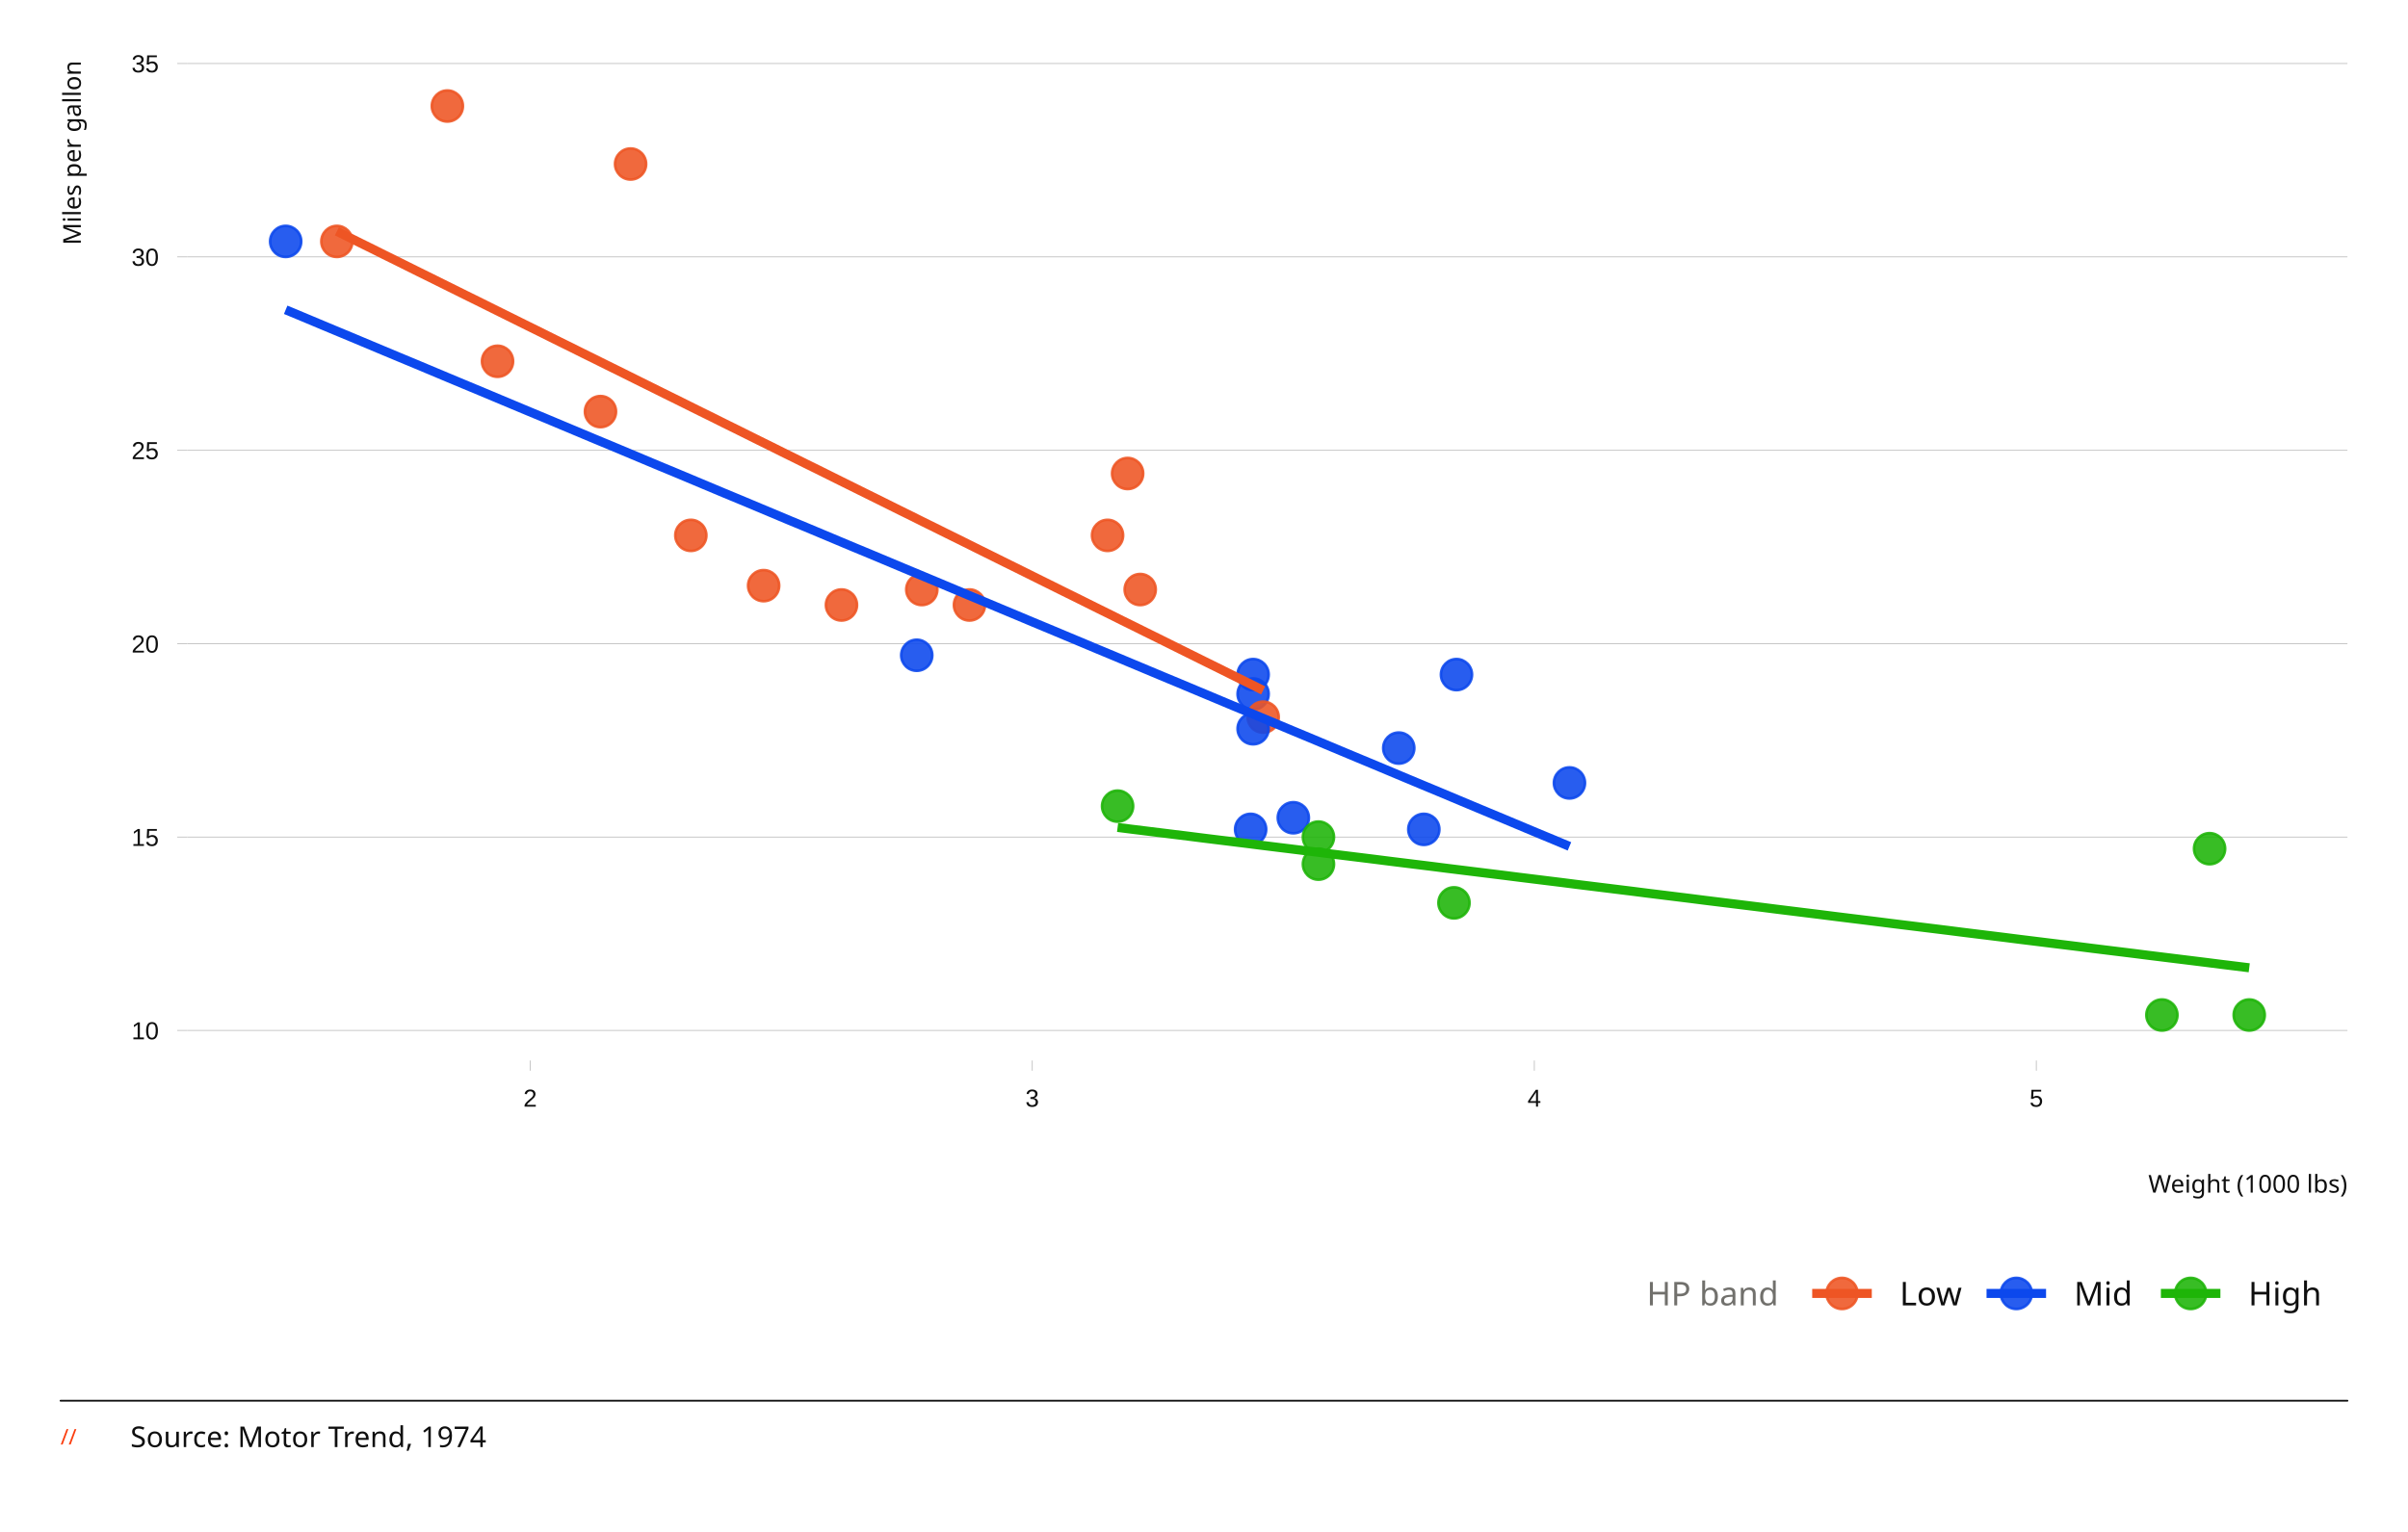
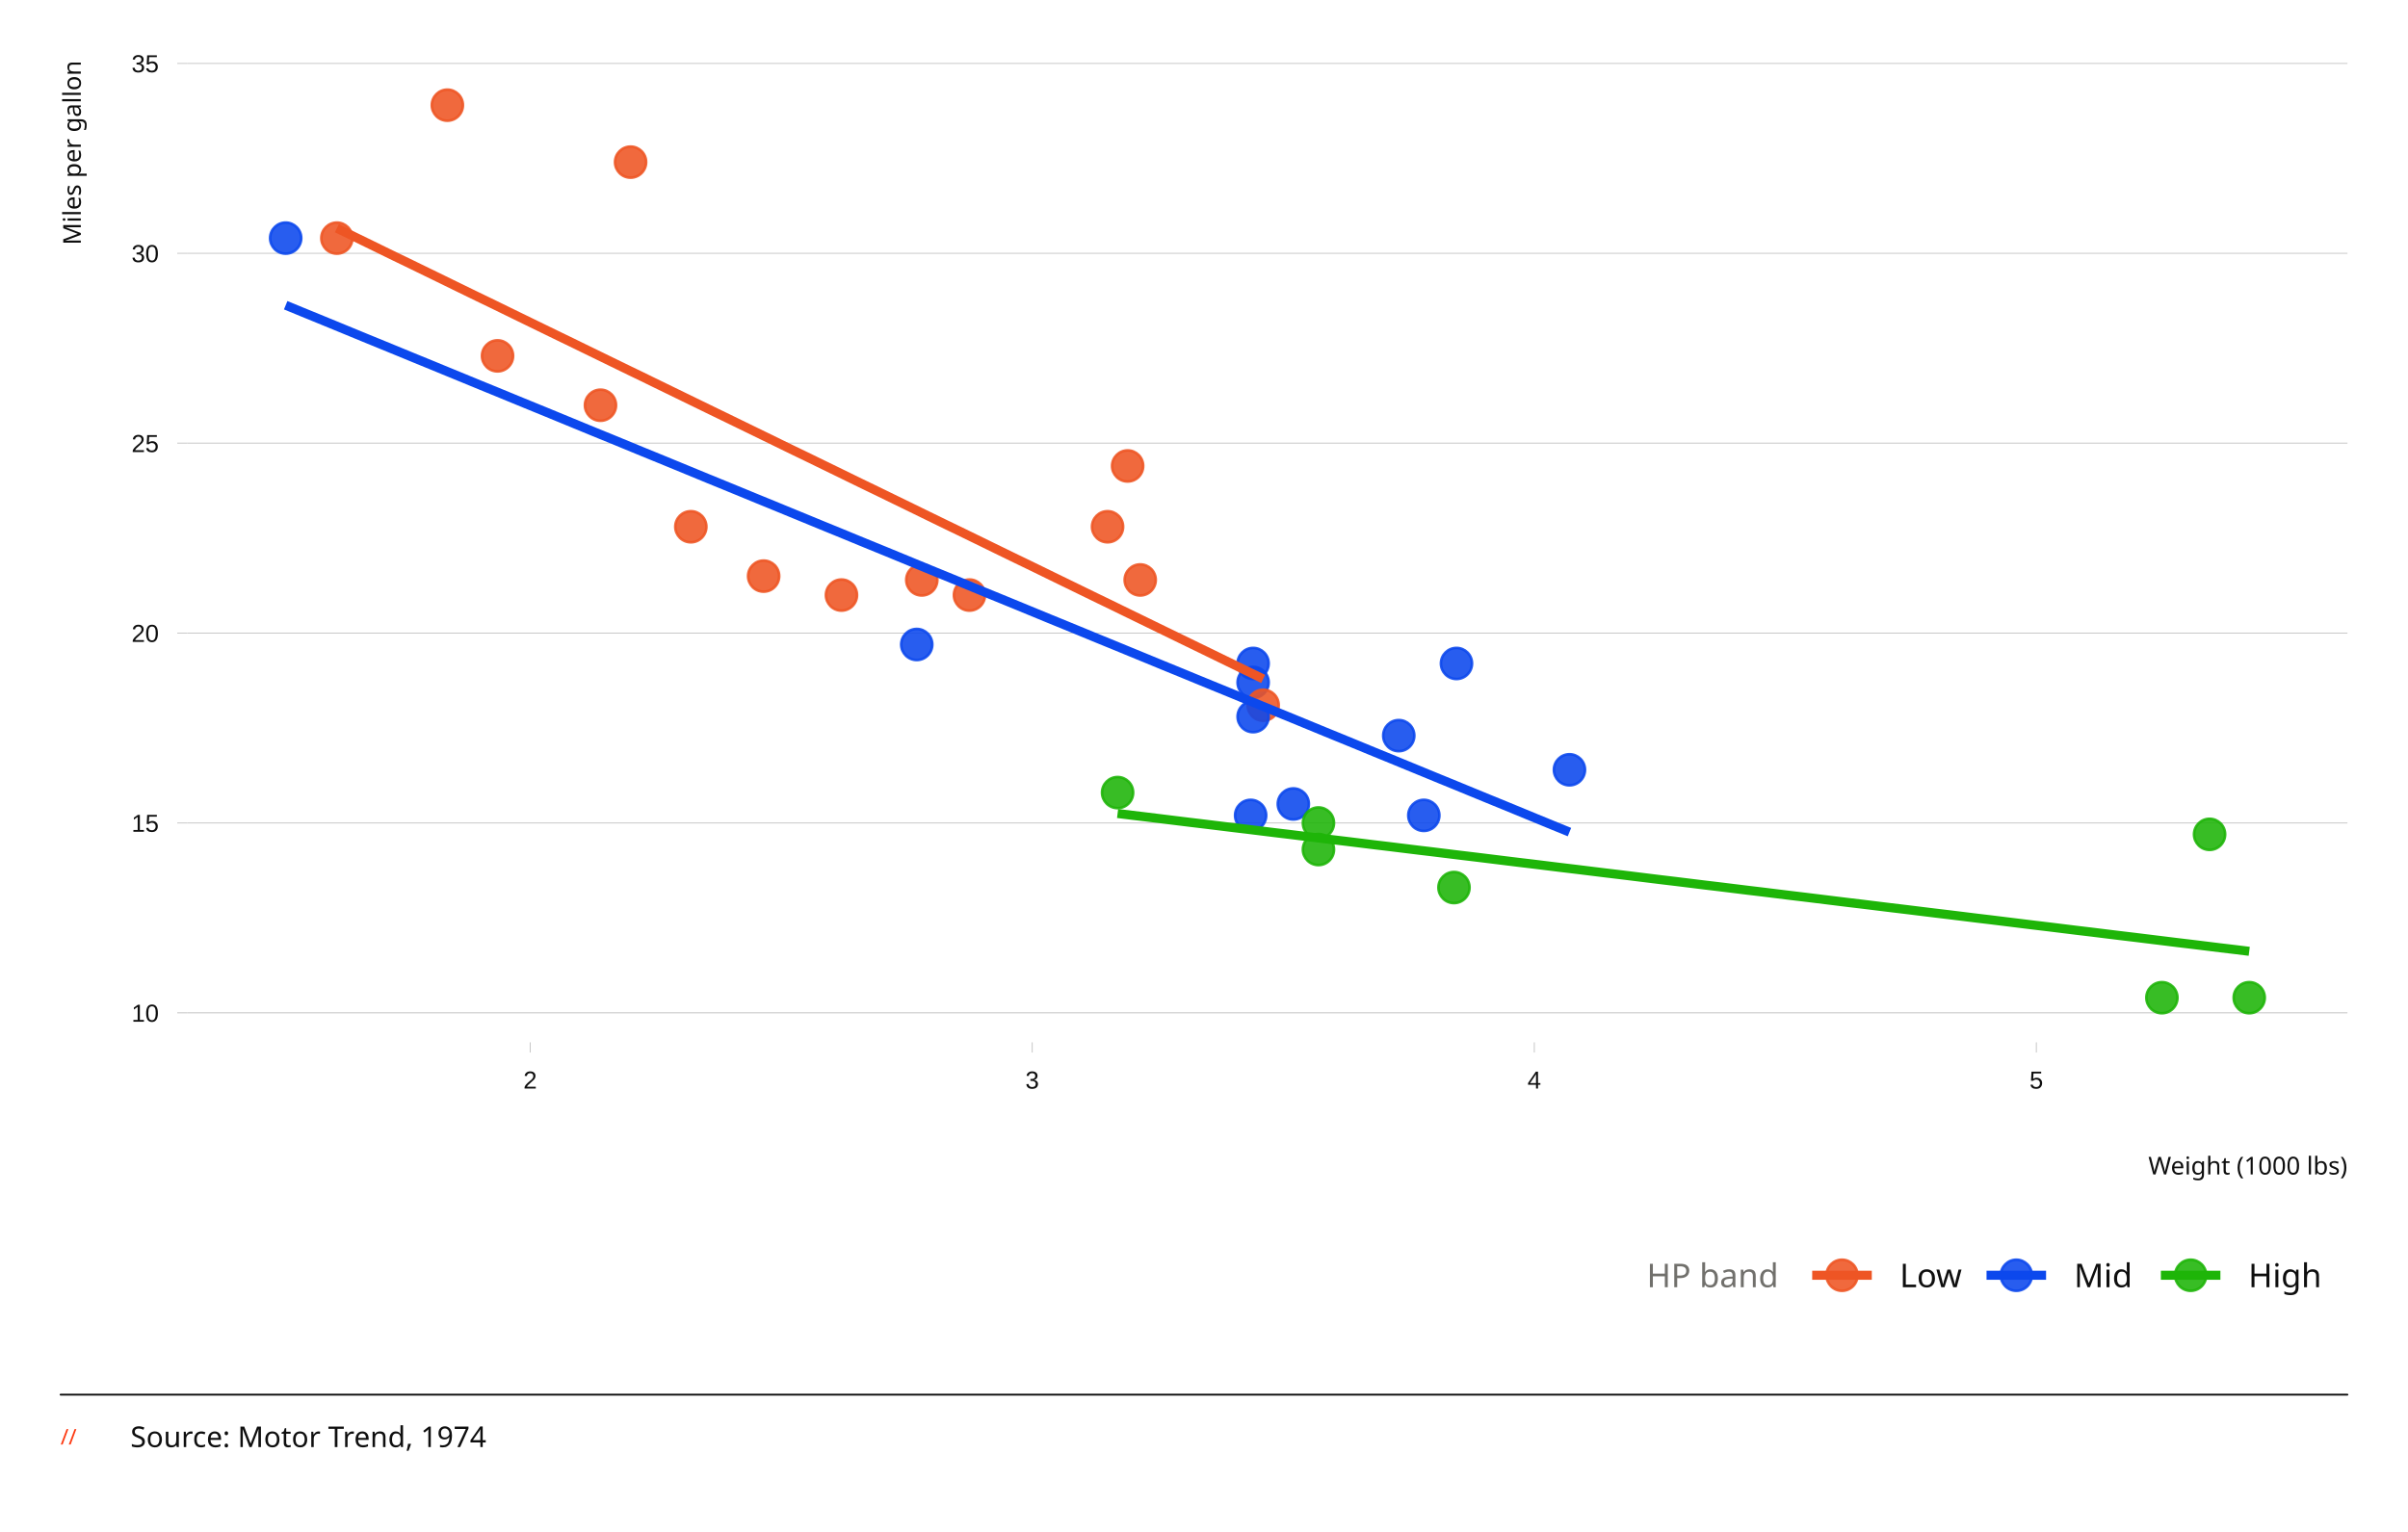
<svg xmlns="http://www.w3.org/2000/svg" width="396.00pt" height="252.00pt" viewBox="0 0 396.00 252.00">
  <g class="svglite">
    <defs>
      <style type="text/css">
    .svglite line, .svglite polyline, .svglite polygon, .svglite path, .svglite rect, .svglite circle {
      fill: none;
      stroke: #000000;
      stroke-linecap: round;
      stroke-linejoin: round;
      stroke-miterlimit: 10.00;
    }
    .svglite text {
      white-space: pre;
    }
    .svglite g.glyphgroup path {
      fill: inherit;
      stroke: none;
    }
  </style>
    </defs>
    <rect width="100%" height="100%" style="stroke: none; fill: none;" />
    <defs>
      <clipPath id="cpMC4wMHwzOTYuMDB8MC4wMHwyNTIuMDA=">
        <rect x="0.00" y="0.00" width="396.00" height="252.00" />
      </clipPath>
    </defs>
    <g clip-path="url(#cpMC4wMHwzOTYuMDB8MC4wMHwyNTIuMDA=)">
-       <rect x="-0" y="0.00" width="396.00" height="252.00" style="stroke-width: 0.65; stroke: none;" />
+       <rect x="-0" y="-0" width="396.00" height="252.00" style="stroke-width: 0.65; stroke: none;" />
    </g>
    <defs>
-       <clipPath id="cpMzAuODN8Mzg2LjA0fDkuOTZ8MTc0LjQ1">
-         <rect x="30.83" y="9.96" width="355.20" height="164.48" />
+       <clipPath id="cpMzAuODN8Mzg2LjA0fDkuOTZ8MTcxLjQ2">
+         <rect x="30.83" y="9.96" width="355.20" height="161.49" />
      </clipPath>
    </defs>
-     <g clip-path="url(#cpMzAuODN8Mzg2LjA0fDkuOTZ8MTc0LjQ1)">
-       <rect x="30.83" y="9.96" width="355.20" height="164.48" style="stroke-width: 0.65; stroke: none;" />
-       <polyline points="30.83,169.51 386.04,169.51 " style="stroke-width: 0.15; stroke: #C4C4C4; stroke-linecap: butt;" />
-       <polyline points="30.83,137.70 386.04,137.70 " style="stroke-width: 0.15; stroke: #C4C4C4; stroke-linecap: butt;" />
-       <polyline points="30.83,105.88 386.04,105.88 " style="stroke-width: 0.15; stroke: #C4C4C4; stroke-linecap: butt;" />
-       <polyline points="30.83,74.07 386.04,74.07 " style="stroke-width: 0.15; stroke: #C4C4C4; stroke-linecap: butt;" />
-       <polyline points="30.83,42.25 386.04,42.25 " style="stroke-width: 0.15; stroke: #C4C4C4; stroke-linecap: butt;" />
-       <polyline points="30.83,10.44 386.04,10.44 " style="stroke-width: 0.15; stroke: #C4C4C4; stroke-linecap: butt;" />
-       <circle cx="138.38" cy="99.52" r="2.56" style="stroke-width: 0.43; stroke: #EE5524; stroke-opacity: 0.88; fill: #EE5524; fill-opacity: 0.88;" />
-       <circle cx="159.43" cy="99.52" r="2.56" style="stroke-width: 0.43; stroke: #EE5524; stroke-opacity: 0.88; fill: #EE5524; fill-opacity: 0.88;" />
-       <circle cx="113.61" cy="88.07" r="2.56" style="stroke-width: 0.43; stroke: #EE5524; stroke-opacity: 0.88; fill: #EE5524; fill-opacity: 0.88;" />
-       <circle cx="187.51" cy="96.98" r="2.56" style="stroke-width: 0.43; stroke: #EE5524; stroke-opacity: 0.88; fill: #EE5524; fill-opacity: 0.88;" />
-       <circle cx="206.08" cy="114.16" r="2.56" style="stroke-width: 0.43; stroke: #0C48ED; stroke-opacity: 0.88; fill: #0C48ED; fill-opacity: 0.88;" />
-       <circle cx="207.73" cy="117.97" r="2.56" style="stroke-width: 0.43; stroke: #EE5524; stroke-opacity: 0.88; fill: #EE5524; fill-opacity: 0.88;" />
-       <circle cx="216.82" cy="142.15" r="2.56" style="stroke-width: 0.43; stroke: #1EB508; stroke-opacity: 0.88; fill: #1EB508; fill-opacity: 0.88;" />
-       <circle cx="185.44" cy="77.89" r="2.56" style="stroke-width: 0.43; stroke: #EE5524; stroke-opacity: 0.88; fill: #EE5524; fill-opacity: 0.88;" />
-       <circle cx="182.14" cy="88.07" r="2.56" style="stroke-width: 0.43; stroke: #EE5524; stroke-opacity: 0.88; fill: #EE5524; fill-opacity: 0.88;" />
-       <circle cx="206.08" cy="110.97" r="2.56" style="stroke-width: 0.43; stroke: #0C48ED; stroke-opacity: 0.88; fill: #0C48ED; fill-opacity: 0.88;" />
-       <circle cx="206.08" cy="119.88" r="2.56" style="stroke-width: 0.43; stroke: #0C48ED; stroke-opacity: 0.88; fill: #0C48ED; fill-opacity: 0.88;" />
-       <circle cx="258.10" cy="128.79" r="2.56" style="stroke-width: 0.43; stroke: #0C48ED; stroke-opacity: 0.88; fill: #0C48ED; fill-opacity: 0.88;" />
-       <circle cx="230.03" cy="123.06" r="2.56" style="stroke-width: 0.43; stroke: #0C48ED; stroke-opacity: 0.88; fill: #0C48ED; fill-opacity: 0.88;" />
-       <circle cx="234.15" cy="136.43" r="2.56" style="stroke-width: 0.43; stroke: #0C48ED; stroke-opacity: 0.88; fill: #0C48ED; fill-opacity: 0.88;" />
-       <circle cx="355.53" cy="166.97" r="2.56" style="stroke-width: 0.43; stroke: #1EB508; stroke-opacity: 0.88; fill: #1EB508; fill-opacity: 0.88;" />
-       <circle cx="369.89" cy="166.97" r="2.56" style="stroke-width: 0.43; stroke: #1EB508; stroke-opacity: 0.88; fill: #1EB508; fill-opacity: 0.88;" />
-       <circle cx="363.37" cy="139.61" r="2.56" style="stroke-width: 0.43; stroke: #1EB508; stroke-opacity: 0.88; fill: #1EB508; fill-opacity: 0.88;" />
-       <circle cx="103.70" cy="26.98" r="2.56" style="stroke-width: 0.43; stroke: #EE5524; stroke-opacity: 0.88; fill: #EE5524; fill-opacity: 0.88;" />
-       <circle cx="55.40" cy="39.71" r="2.56" style="stroke-width: 0.43; stroke: #EE5524; stroke-opacity: 0.88; fill: #EE5524; fill-opacity: 0.88;" />
-       <circle cx="73.57" cy="17.44" r="2.56" style="stroke-width: 0.43; stroke: #EE5524; stroke-opacity: 0.88; fill: #EE5524; fill-opacity: 0.88;" />
-       <circle cx="125.58" cy="96.34" r="2.56" style="stroke-width: 0.43; stroke: #EE5524; stroke-opacity: 0.88; fill: #EE5524; fill-opacity: 0.88;" />
-       <circle cx="212.69" cy="134.52" r="2.56" style="stroke-width: 0.43; stroke: #0C48ED; stroke-opacity: 0.88; fill: #0C48ED; fill-opacity: 0.88;" />
-       <circle cx="205.67" cy="136.43" r="2.56" style="stroke-width: 0.43; stroke: #0C48ED; stroke-opacity: 0.88; fill: #0C48ED; fill-opacity: 0.88;" />
-       <circle cx="239.11" cy="148.52" r="2.56" style="stroke-width: 0.43; stroke: #1EB508; stroke-opacity: 0.88; fill: #1EB508; fill-opacity: 0.88;" />
-       <circle cx="239.52" cy="110.97" r="2.56" style="stroke-width: 0.43; stroke: #0C48ED; stroke-opacity: 0.88; fill: #0C48ED; fill-opacity: 0.88;" />
-       <circle cx="81.82" cy="59.43" r="2.56" style="stroke-width: 0.43; stroke: #EE5524; stroke-opacity: 0.88; fill: #EE5524; fill-opacity: 0.88;" />
-       <circle cx="98.75" cy="67.71" r="2.56" style="stroke-width: 0.43; stroke: #EE5524; stroke-opacity: 0.88; fill: #EE5524; fill-opacity: 0.88;" />
-       <circle cx="46.98" cy="39.71" r="2.56" style="stroke-width: 0.43; stroke: #0C48ED; stroke-opacity: 0.88; fill: #0C48ED; fill-opacity: 0.88;" />
-       <circle cx="183.79" cy="132.61" r="2.56" style="stroke-width: 0.43; stroke: #1EB508; stroke-opacity: 0.88; fill: #1EB508; fill-opacity: 0.88;" />
-       <circle cx="150.76" cy="107.79" r="2.56" style="stroke-width: 0.43; stroke: #0C48ED; stroke-opacity: 0.88; fill: #0C48ED; fill-opacity: 0.88;" />
-       <circle cx="216.82" cy="137.70" r="2.56" style="stroke-width: 0.43; stroke: #1EB508; stroke-opacity: 0.88; fill: #1EB508; fill-opacity: 0.88;" />
-       <circle cx="151.59" cy="96.98" r="2.56" style="stroke-width: 0.43; stroke: #EE5524; stroke-opacity: 0.88; fill: #EE5524; fill-opacity: 0.88;" />
-       <polyline points="55.40,38.05 57.33,39.01 59.26,39.97 61.19,40.92 63.11,41.88 65.04,42.83 66.97,43.79 68.90,44.75 70.83,45.70 72.76,46.66 74.68,47.61 76.61,48.57 78.54,49.52 80.47,50.48 82.40,51.44 84.32,52.39 86.25,53.35 88.18,54.30 90.11,55.26 92.04,56.22 93.97,57.17 95.89,58.13 97.82,59.08 99.75,60.04 101.68,60.99 103.61,61.95 105.54,62.91 107.46,63.86 109.39,64.82 111.32,65.77 113.25,66.73 115.18,67.69 117.11,68.64 119.03,69.60 120.96,70.55 122.89,71.51 124.82,72.47 126.75,73.42 128.67,74.38 130.60,75.33 132.53,76.29 134.46,77.24 136.39,78.20 138.32,79.16 140.24,80.11 142.17,81.07 144.10,82.02 146.03,82.98 147.96,83.94 149.89,84.89 151.81,85.85 153.74,86.80 155.67,87.76 157.60,88.71 159.53,89.67 161.46,90.63 163.38,91.58 165.31,92.54 167.24,93.49 169.17,94.45 171.10,95.41 173.02,96.36 174.95,97.32 176.88,98.27 178.81,99.23 180.74,100.19 182.67,101.14 184.59,102.10 186.52,103.05 188.45,104.01 190.38,104.96 192.31,105.92 194.24,106.88 196.16,107.83 198.09,108.79 200.02,109.74 201.95,110.70 203.88,111.66 205.81,112.61 207.73,113.57 " style="stroke-width: 1.49; stroke: #EE5524; stroke-linecap: butt;" />
-       <polyline points="46.98,50.96 49.65,52.07 52.32,53.19 55.00,54.31 57.67,55.42 60.34,56.54 63.01,57.66 65.69,58.78 68.36,59.89 71.03,61.01 73.70,62.13 76.38,63.25 79.05,64.36 81.72,65.48 84.39,66.60 87.07,67.72 89.74,68.83 92.41,69.95 95.08,71.07 97.75,72.19 100.43,73.30 103.10,74.42 105.77,75.54 108.44,76.66 111.12,77.77 113.79,78.89 116.46,80.01 119.13,81.13 121.81,82.24 124.48,83.36 127.15,84.48 129.82,85.60 132.50,86.71 135.17,87.83 137.84,88.95 140.51,90.07 143.19,91.18 145.86,92.30 148.53,93.42 151.20,94.53 153.88,95.65 156.55,96.77 159.22,97.89 161.89,99.00 164.56,100.12 167.24,101.24 169.91,102.36 172.58,103.47 175.25,104.59 177.93,105.71 180.60,106.83 183.27,107.94 185.94,109.06 188.62,110.18 191.29,111.30 193.96,112.41 196.63,113.53 199.31,114.65 201.98,115.77 204.65,116.88 207.32,118.00 210.00,119.12 212.67,120.24 215.34,121.35 218.01,122.47 220.68,123.59 223.36,124.71 226.03,125.82 228.70,126.94 231.37,128.06 234.05,129.18 236.72,130.29 239.39,131.41 242.06,132.53 244.74,133.65 247.41,134.76 250.08,135.88 252.75,137.00 255.43,138.11 258.10,139.23 " style="stroke-width: 1.49; stroke: #0C48ED; stroke-linecap: butt;" />
-       <polyline points="183.79,136.11 186.15,136.41 188.50,136.70 190.86,136.99 193.21,137.28 195.57,137.57 197.92,137.87 200.28,138.16 202.64,138.45 204.99,138.74 207.35,139.04 209.70,139.33 212.06,139.62 214.41,139.91 216.77,140.20 219.13,140.50 221.48,140.79 223.84,141.08 226.19,141.37 228.55,141.67 230.90,141.96 233.26,142.25 235.62,142.54 237.97,142.84 240.33,143.13 242.68,143.42 245.04,143.71 247.39,144.00 249.75,144.30 252.11,144.59 254.46,144.88 256.82,145.17 259.17,145.47 261.53,145.76 263.88,146.05 266.24,146.34 268.60,146.63 270.95,146.93 273.31,147.22 275.66,147.51 278.02,147.80 280.37,148.10 282.73,148.39 285.09,148.68 287.44,148.97 289.80,149.26 292.15,149.56 294.51,149.85 296.86,150.14 299.22,150.43 301.58,150.73 303.93,151.02 306.29,151.31 308.64,151.60 311.00,151.90 313.35,152.19 315.71,152.48 318.07,152.77 320.42,153.06 322.78,153.36 325.13,153.65 327.49,153.94 329.84,154.23 332.20,154.53 334.56,154.82 336.91,155.11 339.27,155.40 341.62,155.69 343.98,155.99 346.33,156.28 348.69,156.57 351.05,156.86 353.40,157.16 355.76,157.45 358.11,157.74 360.47,158.03 362.82,158.32 365.18,158.62 367.54,158.91 369.89,159.20 " style="stroke-width: 1.49; stroke: #1EB508; stroke-linecap: butt;" />
+     <g clip-path="url(#cpMzAuODN8Mzg2LjA0fDkuOTZ8MTcxLjQ2)">
+       <rect x="30.83" y="9.96" width="355.20" height="161.49" style="stroke-width: 0.65; stroke: none;" />
+       <polyline points="30.83,166.61 386.04,166.61 " style="stroke-width: 0.15; stroke: #C4C4C4; stroke-linecap: butt;" />
+       <polyline points="30.83,135.38 386.04,135.38 " style="stroke-width: 0.15; stroke: #C4C4C4; stroke-linecap: butt;" />
+       <polyline points="30.83,104.14 386.04,104.14 " style="stroke-width: 0.15; stroke: #C4C4C4; stroke-linecap: butt;" />
+       <polyline points="30.83,72.90 386.04,72.90 " style="stroke-width: 0.15; stroke: #C4C4C4; stroke-linecap: butt;" />
+       <polyline points="30.83,41.67 386.04,41.67 " style="stroke-width: 0.15; stroke: #C4C4C4; stroke-linecap: butt;" />
+       <polyline points="30.83,10.43 386.04,10.43 " style="stroke-width: 0.15; stroke: #C4C4C4; stroke-linecap: butt;" />
+       <circle cx="138.38" cy="97.89" r="2.56" style="stroke-width: 0.43; stroke: #EE5524; stroke-opacity: 0.88; fill: #EE5524; fill-opacity: 0.88;" />
+       <circle cx="159.43" cy="97.89" r="2.56" style="stroke-width: 0.43; stroke: #EE5524; stroke-opacity: 0.88; fill: #EE5524; fill-opacity: 0.88;" />
+       <circle cx="113.61" cy="86.65" r="2.56" style="stroke-width: 0.43; stroke: #EE5524; stroke-opacity: 0.88; fill: #EE5524; fill-opacity: 0.88;" />
+       <circle cx="187.51" cy="95.40" r="2.56" style="stroke-width: 0.43; stroke: #EE5524; stroke-opacity: 0.88; fill: #EE5524; fill-opacity: 0.88;" />
+       <circle cx="206.08" cy="112.26" r="2.56" style="stroke-width: 0.43; stroke: #0C48ED; stroke-opacity: 0.88; fill: #0C48ED; fill-opacity: 0.88;" />
+       <circle cx="207.73" cy="116.01" r="2.56" style="stroke-width: 0.43; stroke: #EE5524; stroke-opacity: 0.88; fill: #EE5524; fill-opacity: 0.88;" />
+       <circle cx="216.82" cy="139.75" r="2.56" style="stroke-width: 0.43; stroke: #1EB508; stroke-opacity: 0.88; fill: #1EB508; fill-opacity: 0.88;" />
+       <circle cx="185.44" cy="76.65" r="2.56" style="stroke-width: 0.43; stroke: #EE5524; stroke-opacity: 0.88; fill: #EE5524; fill-opacity: 0.88;" />
+       <circle cx="182.14" cy="86.65" r="2.56" style="stroke-width: 0.43; stroke: #EE5524; stroke-opacity: 0.88; fill: #EE5524; fill-opacity: 0.88;" />
+       <circle cx="206.08" cy="109.14" r="2.56" style="stroke-width: 0.43; stroke: #0C48ED; stroke-opacity: 0.88; fill: #0C48ED; fill-opacity: 0.88;" />
+       <circle cx="206.08" cy="117.89" r="2.56" style="stroke-width: 0.43; stroke: #0C48ED; stroke-opacity: 0.88; fill: #0C48ED; fill-opacity: 0.88;" />
+       <circle cx="258.10" cy="126.63" r="2.56" style="stroke-width: 0.43; stroke: #0C48ED; stroke-opacity: 0.88; fill: #0C48ED; fill-opacity: 0.88;" />
+       <circle cx="230.03" cy="121.01" r="2.56" style="stroke-width: 0.43; stroke: #0C48ED; stroke-opacity: 0.88; fill: #0C48ED; fill-opacity: 0.88;" />
+       <circle cx="234.15" cy="134.13" r="2.56" style="stroke-width: 0.43; stroke: #0C48ED; stroke-opacity: 0.88; fill: #0C48ED; fill-opacity: 0.88;" />
+       <circle cx="355.53" cy="164.12" r="2.56" style="stroke-width: 0.43; stroke: #1EB508; stroke-opacity: 0.88; fill: #1EB508; fill-opacity: 0.88;" />
+       <circle cx="369.89" cy="164.12" r="2.56" style="stroke-width: 0.43; stroke: #1EB508; stroke-opacity: 0.88; fill: #1EB508; fill-opacity: 0.88;" />
+       <circle cx="363.37" cy="137.25" r="2.56" style="stroke-width: 0.43; stroke: #1EB508; stroke-opacity: 0.88; fill: #1EB508; fill-opacity: 0.88;" />
+       <circle cx="103.70" cy="26.67" r="2.56" style="stroke-width: 0.43; stroke: #EE5524; stroke-opacity: 0.88; fill: #EE5524; fill-opacity: 0.88;" />
+       <circle cx="55.40" cy="39.17" r="2.56" style="stroke-width: 0.43; stroke: #EE5524; stroke-opacity: 0.88; fill: #EE5524; fill-opacity: 0.88;" />
+       <circle cx="73.57" cy="17.30" r="2.56" style="stroke-width: 0.43; stroke: #EE5524; stroke-opacity: 0.88; fill: #EE5524; fill-opacity: 0.88;" />
+       <circle cx="125.58" cy="94.77" r="2.56" style="stroke-width: 0.43; stroke: #EE5524; stroke-opacity: 0.88; fill: #EE5524; fill-opacity: 0.88;" />
+       <circle cx="212.69" cy="132.25" r="2.56" style="stroke-width: 0.43; stroke: #0C48ED; stroke-opacity: 0.88; fill: #0C48ED; fill-opacity: 0.88;" />
+       <circle cx="205.67" cy="134.13" r="2.56" style="stroke-width: 0.43; stroke: #0C48ED; stroke-opacity: 0.88; fill: #0C48ED; fill-opacity: 0.88;" />
+       <circle cx="239.11" cy="146.00" r="2.56" style="stroke-width: 0.43; stroke: #1EB508; stroke-opacity: 0.88; fill: #1EB508; fill-opacity: 0.88;" />
+       <circle cx="239.52" cy="109.14" r="2.56" style="stroke-width: 0.43; stroke: #0C48ED; stroke-opacity: 0.88; fill: #0C48ED; fill-opacity: 0.88;" />
+       <circle cx="81.82" cy="58.54" r="2.56" style="stroke-width: 0.43; stroke: #EE5524; stroke-opacity: 0.88; fill: #EE5524; fill-opacity: 0.88;" />
+       <circle cx="98.75" cy="66.66" r="2.56" style="stroke-width: 0.43; stroke: #EE5524; stroke-opacity: 0.88; fill: #EE5524; fill-opacity: 0.88;" />
+       <circle cx="46.98" cy="39.17" r="2.56" style="stroke-width: 0.43; stroke: #0C48ED; stroke-opacity: 0.88; fill: #0C48ED; fill-opacity: 0.88;" />
+       <circle cx="183.79" cy="130.38" r="2.56" style="stroke-width: 0.43; stroke: #1EB508; stroke-opacity: 0.88; fill: #1EB508; fill-opacity: 0.88;" />
+       <circle cx="150.76" cy="106.02" r="2.56" style="stroke-width: 0.43; stroke: #0C48ED; stroke-opacity: 0.88; fill: #0C48ED; fill-opacity: 0.88;" />
+       <circle cx="216.82" cy="135.38" r="2.56" style="stroke-width: 0.43; stroke: #1EB508; stroke-opacity: 0.88; fill: #1EB508; fill-opacity: 0.88;" />
+       <circle cx="151.59" cy="95.40" r="2.56" style="stroke-width: 0.43; stroke: #EE5524; stroke-opacity: 0.88; fill: #EE5524; fill-opacity: 0.88;" />
+       <polyline points="55.40,37.54 57.33,38.48 59.26,39.42 61.19,40.36 63.11,41.30 65.04,42.24 66.97,43.17 68.90,44.11 70.83,45.05 72.76,45.99 74.68,46.93 76.61,47.87 78.54,48.81 80.47,49.74 82.40,50.68 84.32,51.62 86.25,52.56 88.18,53.50 90.11,54.44 92.04,55.38 93.97,56.31 95.89,57.25 97.82,58.19 99.75,59.13 101.68,60.07 103.61,61.01 105.54,61.94 107.46,62.88 109.39,63.82 111.32,64.76 113.25,65.70 115.18,66.64 117.11,67.58 119.03,68.51 120.96,69.45 122.89,70.39 124.82,71.33 126.75,72.27 128.67,73.21 130.60,74.15 132.53,75.08 134.46,76.02 136.39,76.96 138.32,77.90 140.24,78.84 142.17,79.78 144.10,80.71 146.03,81.65 147.96,82.59 149.89,83.53 151.81,84.47 153.74,85.41 155.67,86.35 157.60,87.28 159.53,88.22 161.46,89.16 163.38,90.10 165.31,91.04 167.24,91.98 169.17,92.91 171.10,93.85 173.02,94.79 174.95,95.73 176.88,96.67 178.81,97.61 180.74,98.55 182.67,99.48 184.59,100.42 186.52,101.36 188.45,102.30 190.38,103.24 192.31,104.18 194.24,105.12 196.16,106.05 198.09,106.99 200.02,107.93 201.95,108.87 203.88,109.81 205.81,110.75 207.73,111.68 " style="stroke-width: 1.49; stroke: #EE5524; stroke-linecap: butt;" />
+       <polyline points="46.98,50.21 49.65,51.31 52.32,52.40 55.00,53.50 57.67,54.60 60.34,55.70 63.01,56.79 65.69,57.89 68.36,58.99 71.03,60.08 73.70,61.18 76.38,62.28 79.05,63.38 81.72,64.47 84.39,65.57 87.07,66.67 89.74,67.76 92.41,68.86 95.08,69.96 97.75,71.06 100.43,72.15 103.10,73.25 105.77,74.35 108.44,75.44 111.12,76.54 113.79,77.64 116.46,78.74 119.13,79.83 121.81,80.93 124.48,82.03 127.15,83.12 129.82,84.22 132.50,85.32 135.17,86.42 137.84,87.51 140.51,88.61 143.19,89.71 145.86,90.80 148.53,91.90 151.20,93.00 153.88,94.10 156.55,95.19 159.22,96.29 161.89,97.39 164.56,98.48 167.24,99.58 169.91,100.68 172.58,101.78 175.25,102.87 177.93,103.97 180.60,105.07 183.27,106.16 185.94,107.26 188.62,108.36 191.29,109.46 193.96,110.55 196.63,111.65 199.31,112.75 201.98,113.84 204.65,114.94 207.32,116.04 210.00,117.14 212.67,118.23 215.34,119.33 218.01,120.43 220.68,121.52 223.36,122.62 226.03,123.72 228.70,124.81 231.37,125.91 234.05,127.01 236.72,128.11 239.39,129.20 242.06,130.30 244.74,131.40 247.41,132.49 250.08,133.59 252.75,134.69 255.43,135.79 258.10,136.88 " style="stroke-width: 1.49; stroke: #0C48ED; stroke-linecap: butt;" />
+       <polyline points="183.79,133.82 186.15,134.11 188.50,134.39 190.86,134.68 193.21,134.97 195.57,135.26 197.92,135.54 200.28,135.83 202.64,136.12 204.99,136.40 207.35,136.69 209.70,136.98 212.06,137.26 214.41,137.55 216.77,137.84 219.13,138.13 221.48,138.41 223.84,138.70 226.19,138.99 228.55,139.27 230.90,139.56 233.26,139.85 235.62,140.13 237.97,140.42 240.33,140.71 242.68,140.99 245.04,141.28 247.39,141.57 249.75,141.86 252.11,142.14 254.46,142.43 256.82,142.72 259.17,143.00 261.53,143.29 263.88,143.58 266.24,143.86 268.60,144.15 270.95,144.44 273.31,144.73 275.66,145.01 278.02,145.30 280.37,145.59 282.73,145.87 285.09,146.16 287.44,146.45 289.80,146.73 292.15,147.02 294.51,147.31 296.86,147.59 299.22,147.88 301.58,148.17 303.93,148.46 306.29,148.74 308.64,149.03 311.00,149.32 313.35,149.60 315.71,149.89 318.07,150.18 320.42,150.46 322.78,150.75 325.13,151.04 327.49,151.32 329.84,151.61 332.20,151.90 334.56,152.19 336.91,152.47 339.27,152.76 341.62,153.05 343.98,153.33 346.33,153.62 348.69,153.91 351.05,154.19 353.40,154.48 355.76,154.77 358.11,155.06 360.47,155.34 362.82,155.63 365.18,155.92 367.54,156.20 369.89,156.49 " style="stroke-width: 1.49; stroke: #1EB508; stroke-linecap: butt;" />
    </g>
    <g clip-path="url(#cpMC4wMHwzOTYuMDB8MC4wMHwyNTIuMDA=)">
-       <text x="26.13" y="170.96" text-anchor="end" style="font-size: 4.05px;fill: #0F0F0F; font-family: &quot;Arial&quot;;" textLength="4.50px" lengthAdjust="spacingAndGlyphs">10</text>
-       <text x="26.13" y="139.15" text-anchor="end" style="font-size: 4.05px;fill: #0F0F0F; font-family: &quot;Arial&quot;;" textLength="4.50px" lengthAdjust="spacingAndGlyphs">15</text>
-       <text x="26.13" y="107.34" text-anchor="end" style="font-size: 4.05px;fill: #0F0F0F; font-family: &quot;Arial&quot;;" textLength="4.50px" lengthAdjust="spacingAndGlyphs">20</text>
-       <text x="26.13" y="75.52" text-anchor="end" style="font-size: 4.05px;fill: #0F0F0F; font-family: &quot;Arial&quot;;" textLength="4.50px" lengthAdjust="spacingAndGlyphs">25</text>
-       <text x="26.13" y="43.71" text-anchor="end" style="font-size: 4.05px;fill: #0F0F0F; font-family: &quot;Arial&quot;;" textLength="4.50px" lengthAdjust="spacingAndGlyphs">30</text>
-       <text x="26.13" y="11.89" text-anchor="end" style="font-size: 4.05px;fill: #0F0F0F; font-family: &quot;Arial&quot;;" textLength="4.50px" lengthAdjust="spacingAndGlyphs">35</text>
-       <polyline points="29.15,169.51 30.83,169.51 " style="stroke-width: 0.15; stroke: #C4C4C4; stroke-linecap: butt;" />
-       <polyline points="29.15,137.70 30.83,137.70 " style="stroke-width: 0.15; stroke: #C4C4C4; stroke-linecap: butt;" />
-       <polyline points="29.15,105.88 30.83,105.88 " style="stroke-width: 0.15; stroke: #C4C4C4; stroke-linecap: butt;" />
-       <polyline points="29.15,74.07 30.83,74.07 " style="stroke-width: 0.15; stroke: #C4C4C4; stroke-linecap: butt;" />
-       <polyline points="29.15,42.25 30.83,42.25 " style="stroke-width: 0.15; stroke: #C4C4C4; stroke-linecap: butt;" />
-       <polyline points="29.15,10.44 30.83,10.44 " style="stroke-width: 0.15; stroke: #C4C4C4; stroke-linecap: butt;" />
-       <polyline points="87.19,176.13 87.19,174.45 " style="stroke-width: 0.15; stroke: #C4C4C4; stroke-linecap: butt;" />
-       <polyline points="169.75,176.13 169.75,174.45 " style="stroke-width: 0.15; stroke: #C4C4C4; stroke-linecap: butt;" />
-       <polyline points="252.32,176.13 252.32,174.45 " style="stroke-width: 0.15; stroke: #C4C4C4; stroke-linecap: butt;" />
-       <polyline points="334.88,176.13 334.88,174.45 " style="stroke-width: 0.15; stroke: #C4C4C4; stroke-linecap: butt;" />
-       <text x="87.19" y="182.05" text-anchor="middle" style="font-size: 4.05px;fill: #0F0F0F; font-family: &quot;Arial&quot;;" textLength="2.25px" lengthAdjust="spacingAndGlyphs">2</text>
-       <text x="169.75" y="182.05" text-anchor="middle" style="font-size: 4.05px;fill: #0F0F0F; font-family: &quot;Arial&quot;;" textLength="2.25px" lengthAdjust="spacingAndGlyphs">3</text>
-       <text x="252.32" y="182.05" text-anchor="middle" style="font-size: 4.05px;fill: #0F0F0F; font-family: &quot;Arial&quot;;" textLength="2.25px" lengthAdjust="spacingAndGlyphs">4</text>
-       <text x="334.88" y="182.05" text-anchor="middle" style="font-size: 4.05px;fill: #0F0F0F; font-family: &quot;Arial&quot;;" textLength="2.25px" lengthAdjust="spacingAndGlyphs">5</text>
-       <text x="386.04" y="196.19" text-anchor="end" style="font-size: 4.05px; font-weight: 100;fill: #0F0F0F; font-family: &quot;JetBrains Mono&quot;;" textLength="41.17px" lengthAdjust="spacingAndGlyphs">Weight (1000 lbs)</text>
+       <text x="26.13" y="168.07" text-anchor="end" style="font-size: 4.05px;fill: #0F0F0F; font-family: &quot;Arial&quot;;" textLength="4.50px" lengthAdjust="spacingAndGlyphs">10</text>
+       <text x="26.13" y="136.83" text-anchor="end" style="font-size: 4.05px;fill: #0F0F0F; font-family: &quot;Arial&quot;;" textLength="4.50px" lengthAdjust="spacingAndGlyphs">15</text>
+       <text x="26.13" y="105.59" text-anchor="end" style="font-size: 4.05px;fill: #0F0F0F; font-family: &quot;Arial&quot;;" textLength="4.50px" lengthAdjust="spacingAndGlyphs">20</text>
+       <text x="26.13" y="74.36" text-anchor="end" style="font-size: 4.05px;fill: #0F0F0F; font-family: &quot;Arial&quot;;" textLength="4.50px" lengthAdjust="spacingAndGlyphs">25</text>
+       <text x="26.13" y="43.12" text-anchor="end" style="font-size: 4.05px;fill: #0F0F0F; font-family: &quot;Arial&quot;;" textLength="4.50px" lengthAdjust="spacingAndGlyphs">30</text>
+       <text x="26.13" y="11.88" text-anchor="end" style="font-size: 4.05px;fill: #0F0F0F; font-family: &quot;Arial&quot;;" textLength="4.50px" lengthAdjust="spacingAndGlyphs">35</text>
+       <polyline points="29.15,166.61 30.83,166.61 " style="stroke-width: 0.15; stroke: #C4C4C4; stroke-linecap: butt;" />
+       <polyline points="29.15,135.38 30.83,135.38 " style="stroke-width: 0.15; stroke: #C4C4C4; stroke-linecap: butt;" />
+       <polyline points="29.15,104.14 30.83,104.14 " style="stroke-width: 0.15; stroke: #C4C4C4; stroke-linecap: butt;" />
+       <polyline points="29.15,72.90 30.83,72.90 " style="stroke-width: 0.15; stroke: #C4C4C4; stroke-linecap: butt;" />
+       <polyline points="29.15,41.67 30.83,41.67 " style="stroke-width: 0.15; stroke: #C4C4C4; stroke-linecap: butt;" />
+       <polyline points="29.15,10.43 30.83,10.43 " style="stroke-width: 0.15; stroke: #C4C4C4; stroke-linecap: butt;" />
+       <polyline points="87.19,173.14 87.19,171.46 " style="stroke-width: 0.15; stroke: #C4C4C4; stroke-linecap: butt;" />
+       <polyline points="169.75,173.14 169.75,171.46 " style="stroke-width: 0.15; stroke: #C4C4C4; stroke-linecap: butt;" />
+       <polyline points="252.32,173.14 252.32,171.46 " style="stroke-width: 0.15; stroke: #C4C4C4; stroke-linecap: butt;" />
+       <polyline points="334.88,173.14 334.88,171.46 " style="stroke-width: 0.15; stroke: #C4C4C4; stroke-linecap: butt;" />
+       <text x="87.19" y="179.07" text-anchor="middle" style="font-size: 4.05px;fill: #0F0F0F; font-family: &quot;Arial&quot;;" textLength="2.25px" lengthAdjust="spacingAndGlyphs">2</text>
+       <text x="169.75" y="179.07" text-anchor="middle" style="font-size: 4.05px;fill: #0F0F0F; font-family: &quot;Arial&quot;;" textLength="2.25px" lengthAdjust="spacingAndGlyphs">3</text>
+       <text x="252.32" y="179.07" text-anchor="middle" style="font-size: 4.05px;fill: #0F0F0F; font-family: &quot;Arial&quot;;" textLength="2.25px" lengthAdjust="spacingAndGlyphs">4</text>
+       <text x="334.88" y="179.07" text-anchor="middle" style="font-size: 4.05px;fill: #0F0F0F; font-family: &quot;Arial&quot;;" textLength="2.25px" lengthAdjust="spacingAndGlyphs">5</text>
+       <text x="386.04" y="193.20" text-anchor="end" style="font-size: 4.05px; font-weight: 100;fill: #0F0F0F; font-family: &quot;JetBrains Mono&quot;;" textLength="41.17px" lengthAdjust="spacingAndGlyphs">Weight (1000 lbs)</text>
      <text transform="translate(13.29,9.96) rotate(-90)" text-anchor="end" style="font-size: 4.05px; font-weight: 100;fill: #0F0F0F; font-family: &quot;JetBrains Mono&quot;;" textLength="38.75px" lengthAdjust="spacingAndGlyphs">Miles per gallon</text>
-       <rect x="267.43" y="203.29" width="118.60" height="18.96" style="stroke-width: 0.75; stroke: none;" />
-       <rect x="267.43" y="203.29" width="118.60" height="18.96" style="stroke-width: 0.65; stroke: none;" />
-       <text x="270.80" y="214.74" style="font-size: 5.40px;fill: #71706C; font-family: &quot;JetBrains Mono&quot;;" textLength="22.64px" lengthAdjust="spacingAndGlyphs">HP band</text>
-       <rect x="296.80" y="206.65" width="12.24" height="12.24" style="stroke-width: 0.65; stroke: none;" />
-       <circle cx="302.92" cy="212.77" r="2.56" style="stroke-width: 0.43; stroke: #EE5524; stroke-opacity: 0.88; fill: #EE5524; fill-opacity: 0.88;" />
-       <line x1="298.02" y1="212.77" x2="307.82" y2="212.77" style="stroke-width: 1.49; stroke: #EE5524; stroke-linecap: butt;" />
-       <rect x="325.47" y="206.65" width="12.24" height="12.24" style="stroke-width: 0.65; stroke: none;" />
-       <circle cx="331.59" cy="212.77" r="2.56" style="stroke-width: 0.43; stroke: #0C48ED; stroke-opacity: 0.88; fill: #0C48ED; fill-opacity: 0.88;" />
-       <line x1="326.69" y1="212.77" x2="336.48" y2="212.77" style="stroke-width: 1.49; stroke: #0C48ED; stroke-linecap: butt;" />
-       <rect x="354.14" y="206.65" width="12.24" height="12.24" style="stroke-width: 0.65; stroke: none;" />
-       <circle cx="360.26" cy="212.77" r="2.56" style="stroke-width: 0.43; stroke: #1EB508; stroke-opacity: 0.88; fill: #1EB508; fill-opacity: 0.88;" />
-       <line x1="355.36" y1="212.77" x2="365.15" y2="212.77" style="stroke-width: 1.49; stroke: #1EB508; stroke-linecap: butt;" />
-       <text x="312.40" y="214.74" style="font-size: 5.40px;fill: #0F0F0F; font-family: &quot;JetBrains Mono&quot;;" textLength="9.70px" lengthAdjust="spacingAndGlyphs">Low</text>
-       <text x="341.07" y="214.74" style="font-size: 5.40px;fill: #0F0F0F; font-family: &quot;JetBrains Mono&quot;;" textLength="9.70px" lengthAdjust="spacingAndGlyphs">Mid</text>
-       <text x="369.74" y="214.74" style="font-size: 5.40px;fill: #0F0F0F; font-family: &quot;JetBrains Mono&quot;;" textLength="12.94px" lengthAdjust="spacingAndGlyphs">High</text>
-       <text x="9.96" y="237.62" style="font-size: 3.54px; font-weight: 100;fill: #FB3D0E; font-family: &quot;JetBrains Mono&quot;;" textLength="8.50px" lengthAdjust="spacingAndGlyphs">//  </text>
+       <rect x="267.43" y="200.30" width="118.60" height="18.96" style="stroke-width: 0.75; stroke: none;" />
+       <rect x="267.43" y="200.30" width="118.60" height="18.96" style="stroke-width: 0.65; stroke: none;" />
+       <text x="270.80" y="211.75" style="font-size: 5.40px;fill: #71706C; font-family: &quot;JetBrains Mono&quot;;" textLength="22.64px" lengthAdjust="spacingAndGlyphs">HP band</text>
+       <rect x="296.80" y="203.66" width="12.24" height="12.24" style="stroke-width: 0.65; stroke: none;" />
+       <circle cx="302.92" cy="209.78" r="2.56" style="stroke-width: 0.43; stroke: #EE5524; stroke-opacity: 0.88; fill: #EE5524; fill-opacity: 0.88;" />
+       <line x1="298.02" y1="209.78" x2="307.82" y2="209.78" style="stroke-width: 1.49; stroke: #EE5524; stroke-linecap: butt;" />
+       <rect x="325.47" y="203.66" width="12.24" height="12.24" style="stroke-width: 0.65; stroke: none;" />
+       <circle cx="331.59" cy="209.78" r="2.56" style="stroke-width: 0.43; stroke: #0C48ED; stroke-opacity: 0.88; fill: #0C48ED; fill-opacity: 0.88;" />
+       <line x1="326.69" y1="209.78" x2="336.48" y2="209.78" style="stroke-width: 1.49; stroke: #0C48ED; stroke-linecap: butt;" />
+       <rect x="354.14" y="203.66" width="12.24" height="12.24" style="stroke-width: 0.65; stroke: none;" />
+       <circle cx="360.26" cy="209.78" r="2.56" style="stroke-width: 0.43; stroke: #1EB508; stroke-opacity: 0.88; fill: #1EB508; fill-opacity: 0.88;" />
+       <line x1="355.36" y1="209.78" x2="365.15" y2="209.78" style="stroke-width: 1.49; stroke: #1EB508; stroke-linecap: butt;" />
+       <text x="312.40" y="211.75" style="font-size: 5.40px;fill: #0F0F0F; font-family: &quot;JetBrains Mono&quot;;" textLength="9.70px" lengthAdjust="spacingAndGlyphs">Low</text>
+       <text x="341.07" y="211.75" style="font-size: 5.40px;fill: #0F0F0F; font-family: &quot;JetBrains Mono&quot;;" textLength="9.70px" lengthAdjust="spacingAndGlyphs">Mid</text>
+       <text x="369.74" y="211.75" style="font-size: 5.40px;fill: #0F0F0F; font-family: &quot;JetBrains Mono&quot;;" textLength="12.94px" lengthAdjust="spacingAndGlyphs">High</text>
+       <text x="9.96" y="237.62" style="font-size: 3.54px; font-weight: 100;fill: #FD3810; font-family: &quot;JetBrains Mono&quot;;" textLength="8.50px" lengthAdjust="spacingAndGlyphs">//  </text>
      <text x="21.45" y="238.05" style="font-size: 4.72px; font-weight: 100;fill: #0F0F0F; font-family: &quot;JetBrains Mono&quot;;" textLength="70.70px" lengthAdjust="spacingAndGlyphs">Source: Motor Trend, 1974</text>
-       <polyline points="9.96,230.42 386.04,230.42 " style="stroke-width: 0.30; stroke: #0F0F0F;" />
+       <polyline points="9.96,229.42 386.04,229.42 " style="stroke-width: 0.30; stroke: #0F0F0F;" />
    </g>
  </g>
</svg>
